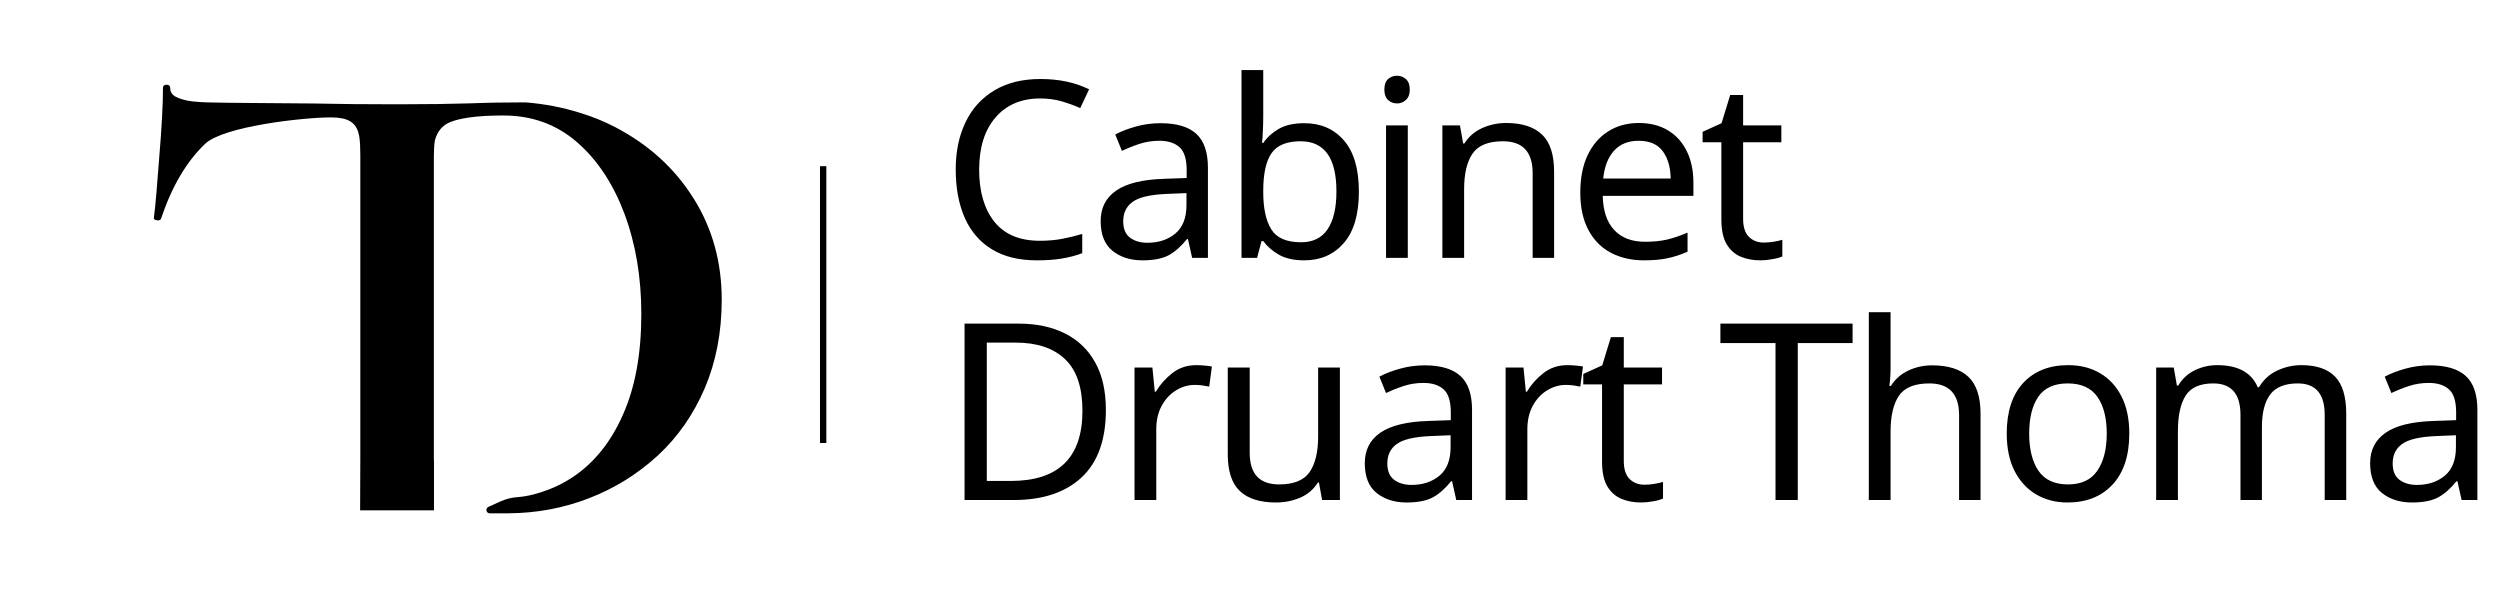
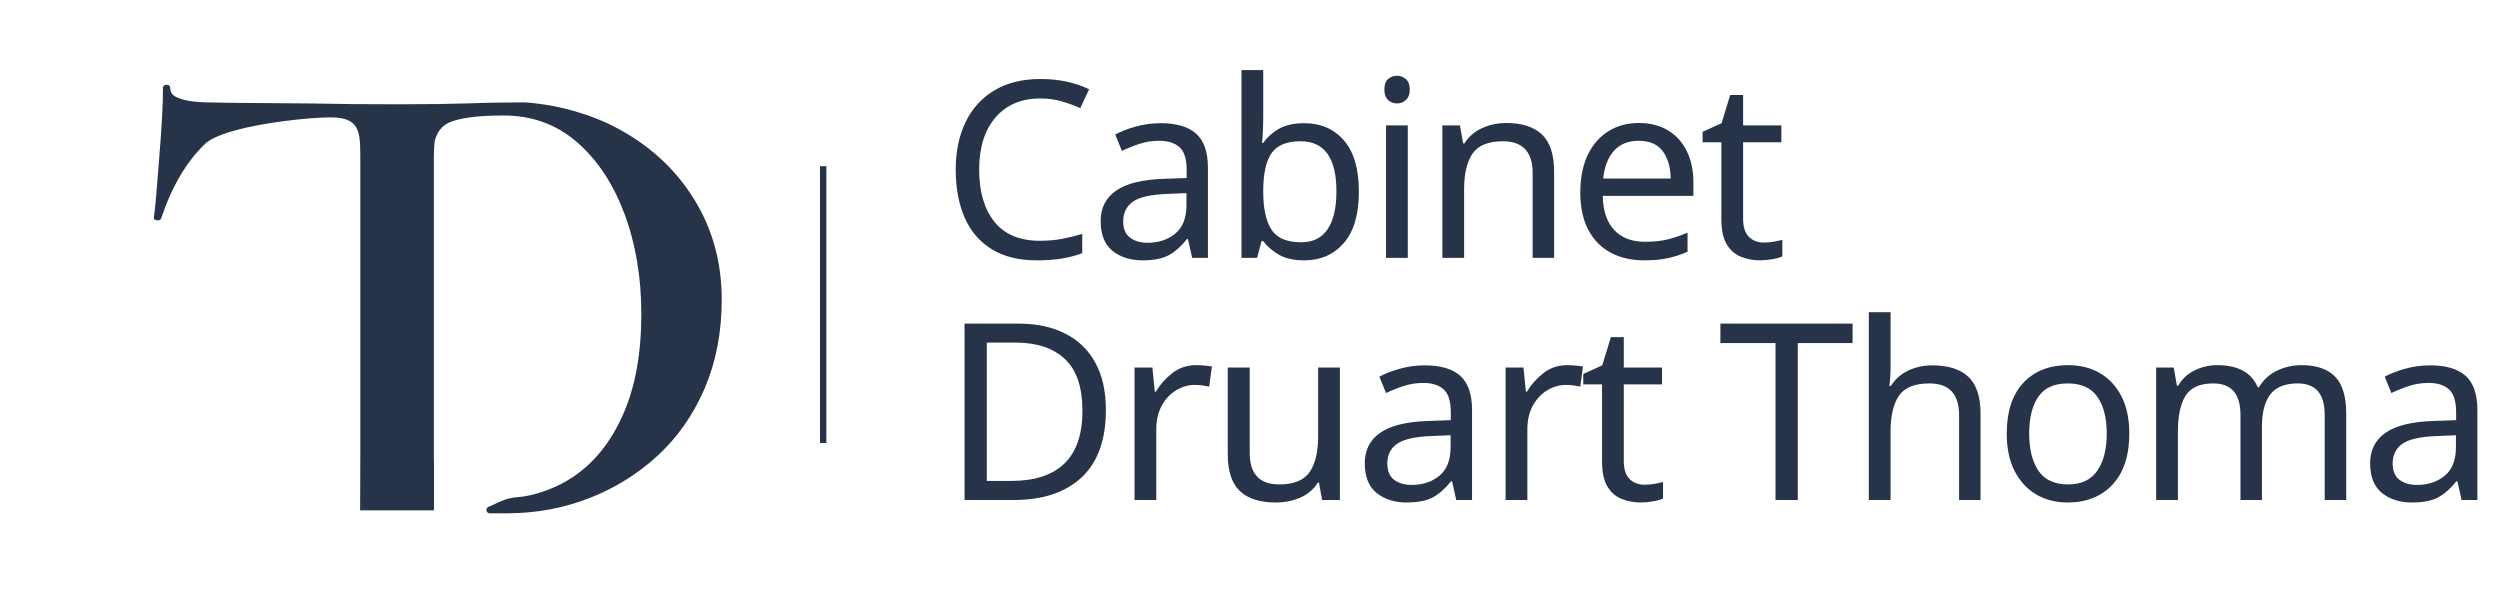
- <svg xmlns="http://www.w3.org/2000/svg" id="font" viewBox="0 0 393.33 94.67">
+ <svg xmlns="http://www.w3.org/2000/svg" id="font" viewBox="0 0 393.33 94.67" fill="#263349">
  <defs>
    <style>
      .cls-1 {
        fill: none;
-         stroke: #000;
+         stroke: #263349;
        stroke-miterlimit: 10;
      }

      .cls-2 {
        font-family: CormorantGaramond-Medium, 'Cormorant Garamond';
        font-size: 38.87px;
        font-variation-settings: 'wght' 500;
        font-weight: 500;
        letter-spacing: -.03em;
      }
    </style>
  </defs>
  <text class="cls-2" transform="translate(147.99 40.57)">
    <tspan x="0" y="0">Cabinet</tspan>
    <tspan x="0" y="38.1">Druart Thomas</tspan>
  </text>
  <line class="cls-1" x1="129.51" y1="26.15" x2="129.51" y2="69.7" />
  <path d="M109.12,31.22c-2.95-4.74-7.06-8.46-12.33-11.22-1.78-.92-3.63-1.68-5.62-2.27-2.63-.83-5.45-1.38-8.45-1.62h-.48c-2.67,0-5.45.04-8.31.15-2.87.09-6.67.15-11.46.15h-.07c-4.77,0-9.19-.04-13.23-.13-2.63-.04-14.21-.08-16.53-.17-.63,0-1.4-.07-2.32-.15-.91-.11-1.75-.31-2.47-.64-.72-.31-1.07-.79-1.07-1.49,0-.32-.2-.5-.57-.5s-.57.18-.57.5c0,1.25-.04,2.82-.15,4.73-.11,1.92-.24,3.91-.42,5.97-.17,2.06-.32,3.96-.45,5.71-.14,1.75-.29,3.1-.42,4.07,0,.19.17.3.52.35.33.04.55-.05.62-.27,1.7-5.07,4.02-8.99,6.93-11.76,2.91-2.78,15.56-4.16,19.76-4.16,1.29,0,2.3.18,2.98.57.68.37,1.14.98,1.38,1.84.02.11.04.19.06.3.05.09.05.2.07.31.02.02.02.06.02.09.11.78.15,1.75.15,2.84v47.6s-.03,7.9-.03,7.9v.37h11.62v-7.57c-.02-.22-.02-.46-.02-.7V24.64c0-.99.05-1.86.16-2.56.39-1.38,1.13-2.3,2.25-2.8.79-.35,1.84-.61,3.11-.79,1.48-.22,3.3-.32,5.42-.32,4.46,0,8.29,1.37,11.53,4.15.06.07.13.11.19.17,3.13,2.76,5.56,6.46,7.31,11.1,1.77,4.72,2.67,9.99,2.67,15.81,0,6.26-.96,11.53-2.89,15.84-1.9,4.33-4.55,7.59-7.89,9.82-1.22.81-2.53,1.49-3.9,2-1.53.58-3.11,1.02-4.74,1.15-.69.05-1.37.17-2.02.4-.75.26-1.46.63-2.18.95-.21.09-.53.19-.67.38s-.1.47.04.64c.1.12.25.18.4.18h2.95c4.45-.03,8.66-.82,12.64-2.36,4.07-1.57,7.68-3.82,10.85-6.73,3.15-2.91,5.6-6.43,7.39-10.59,1.77-4.16,2.67-8.79,2.67-13.93,0-5.89-1.46-11.2-4.42-15.93Z" />
</svg>
